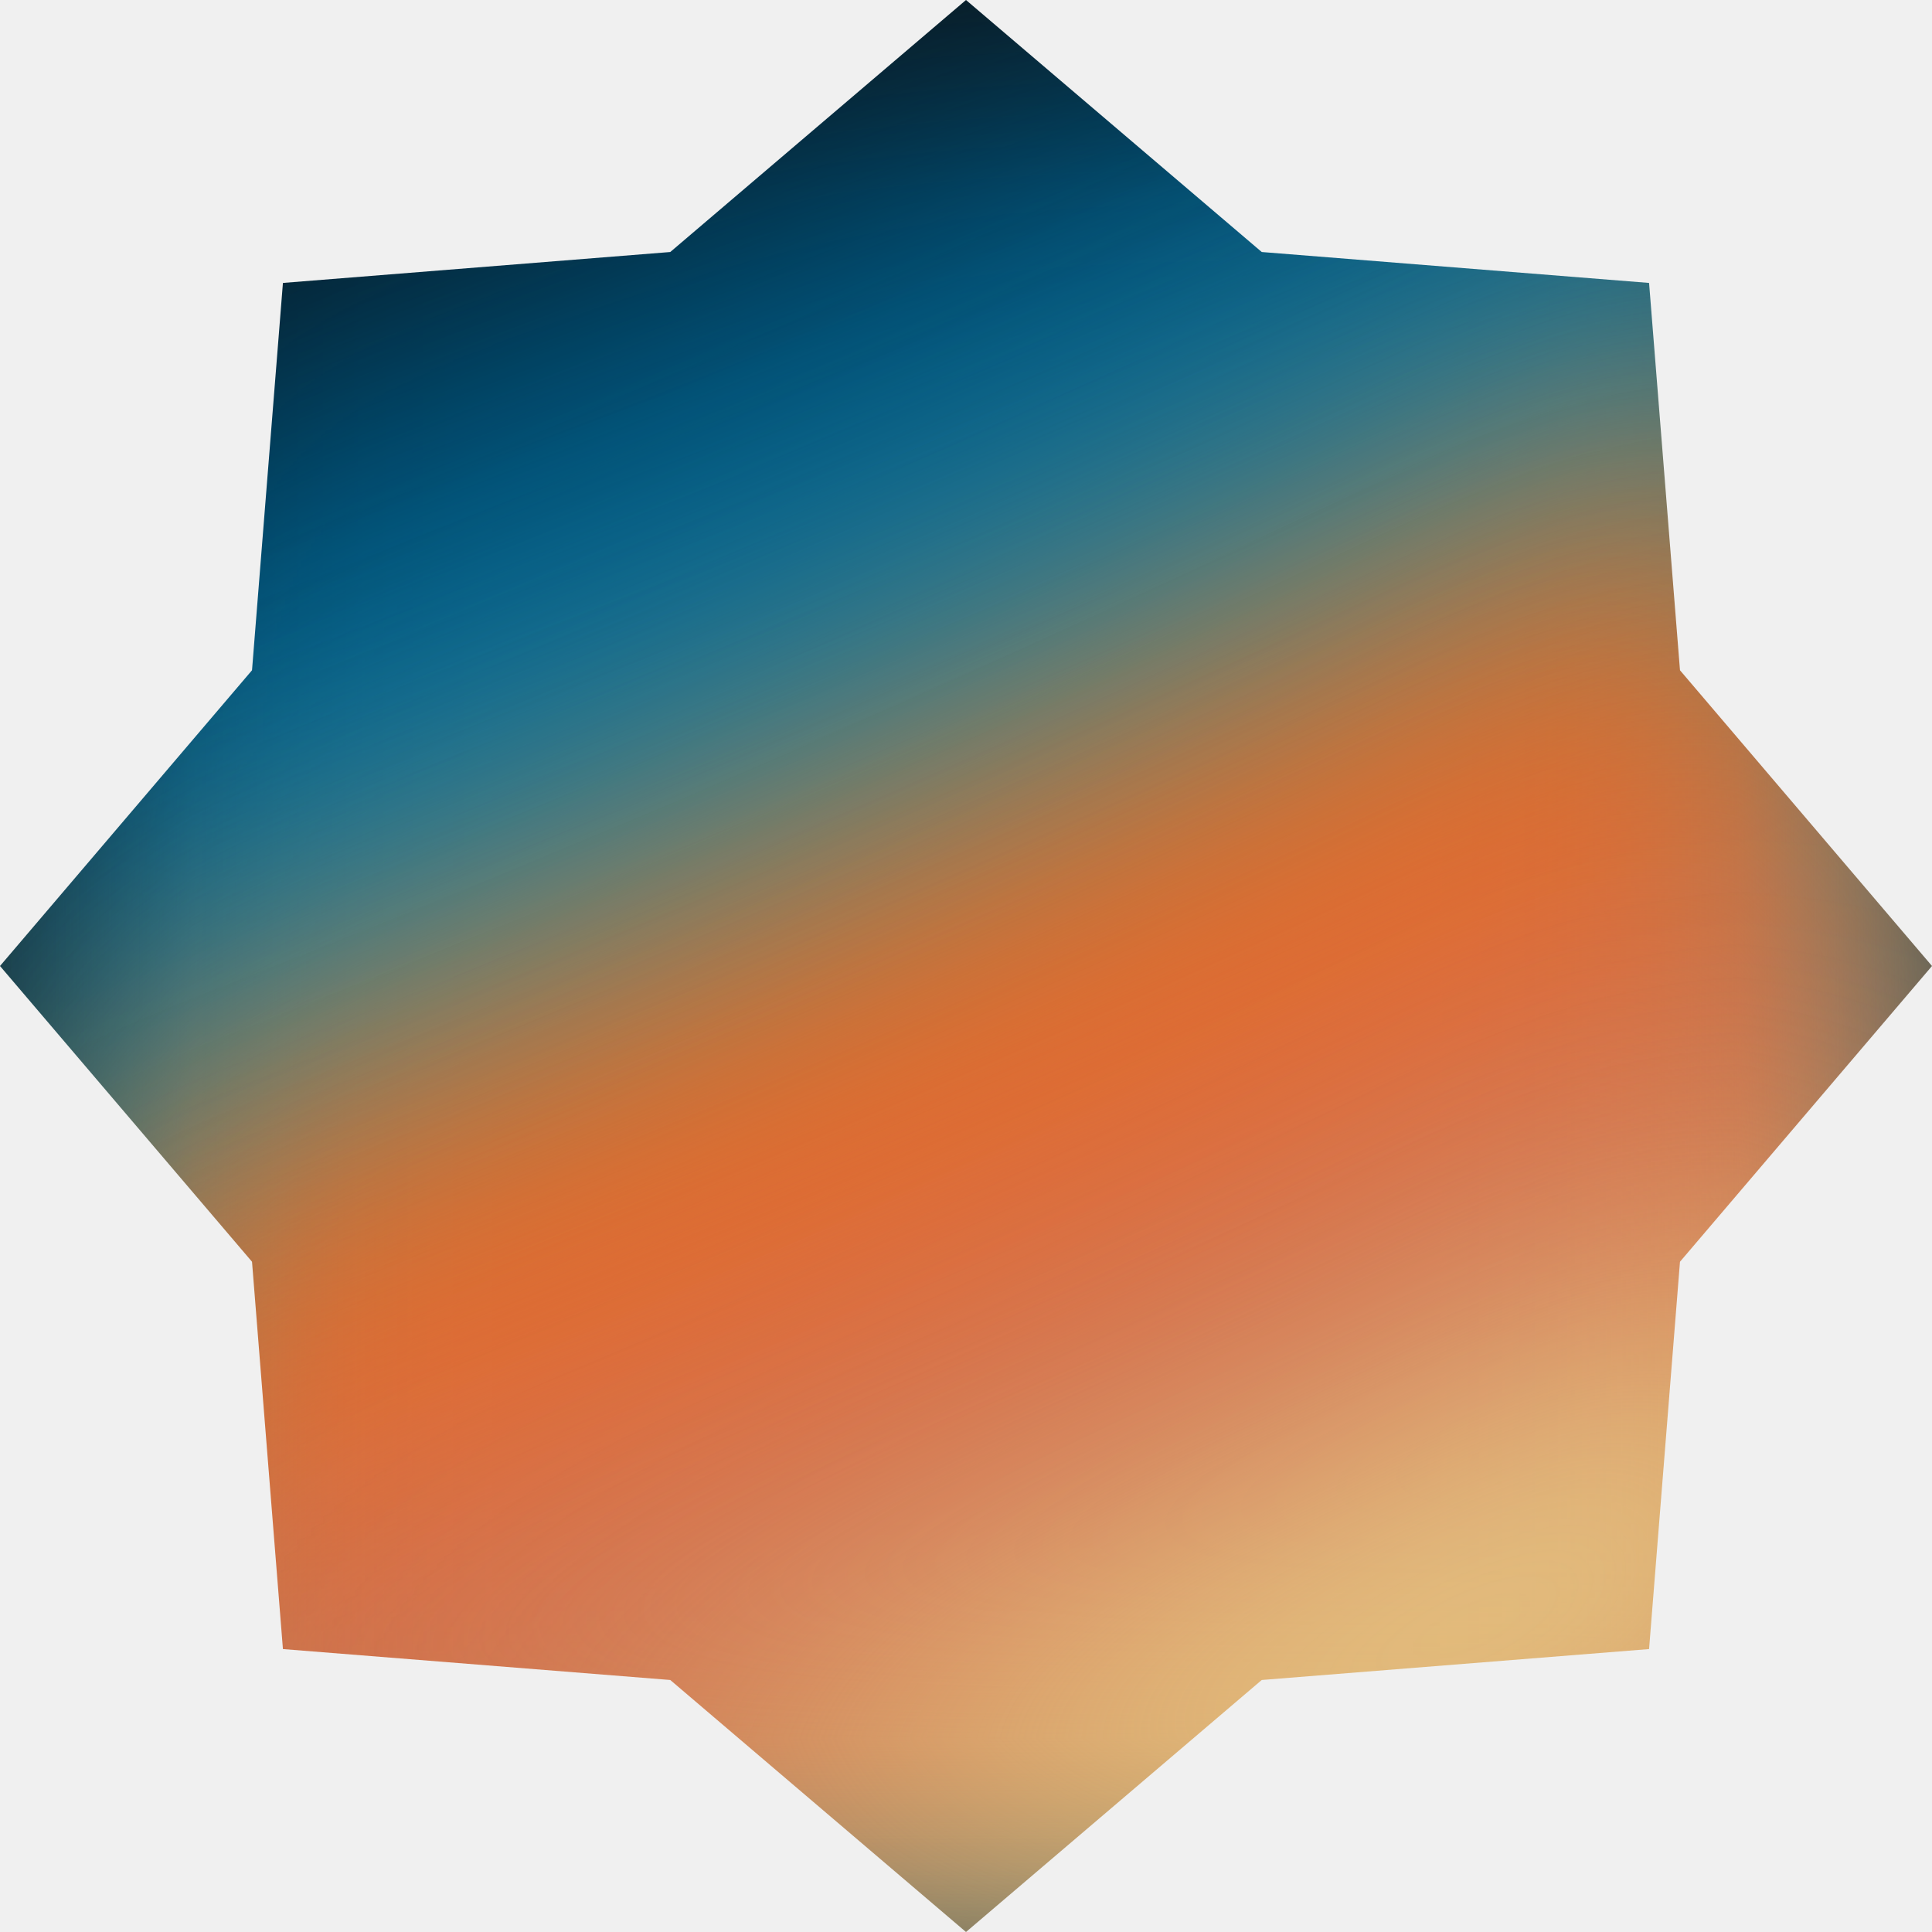
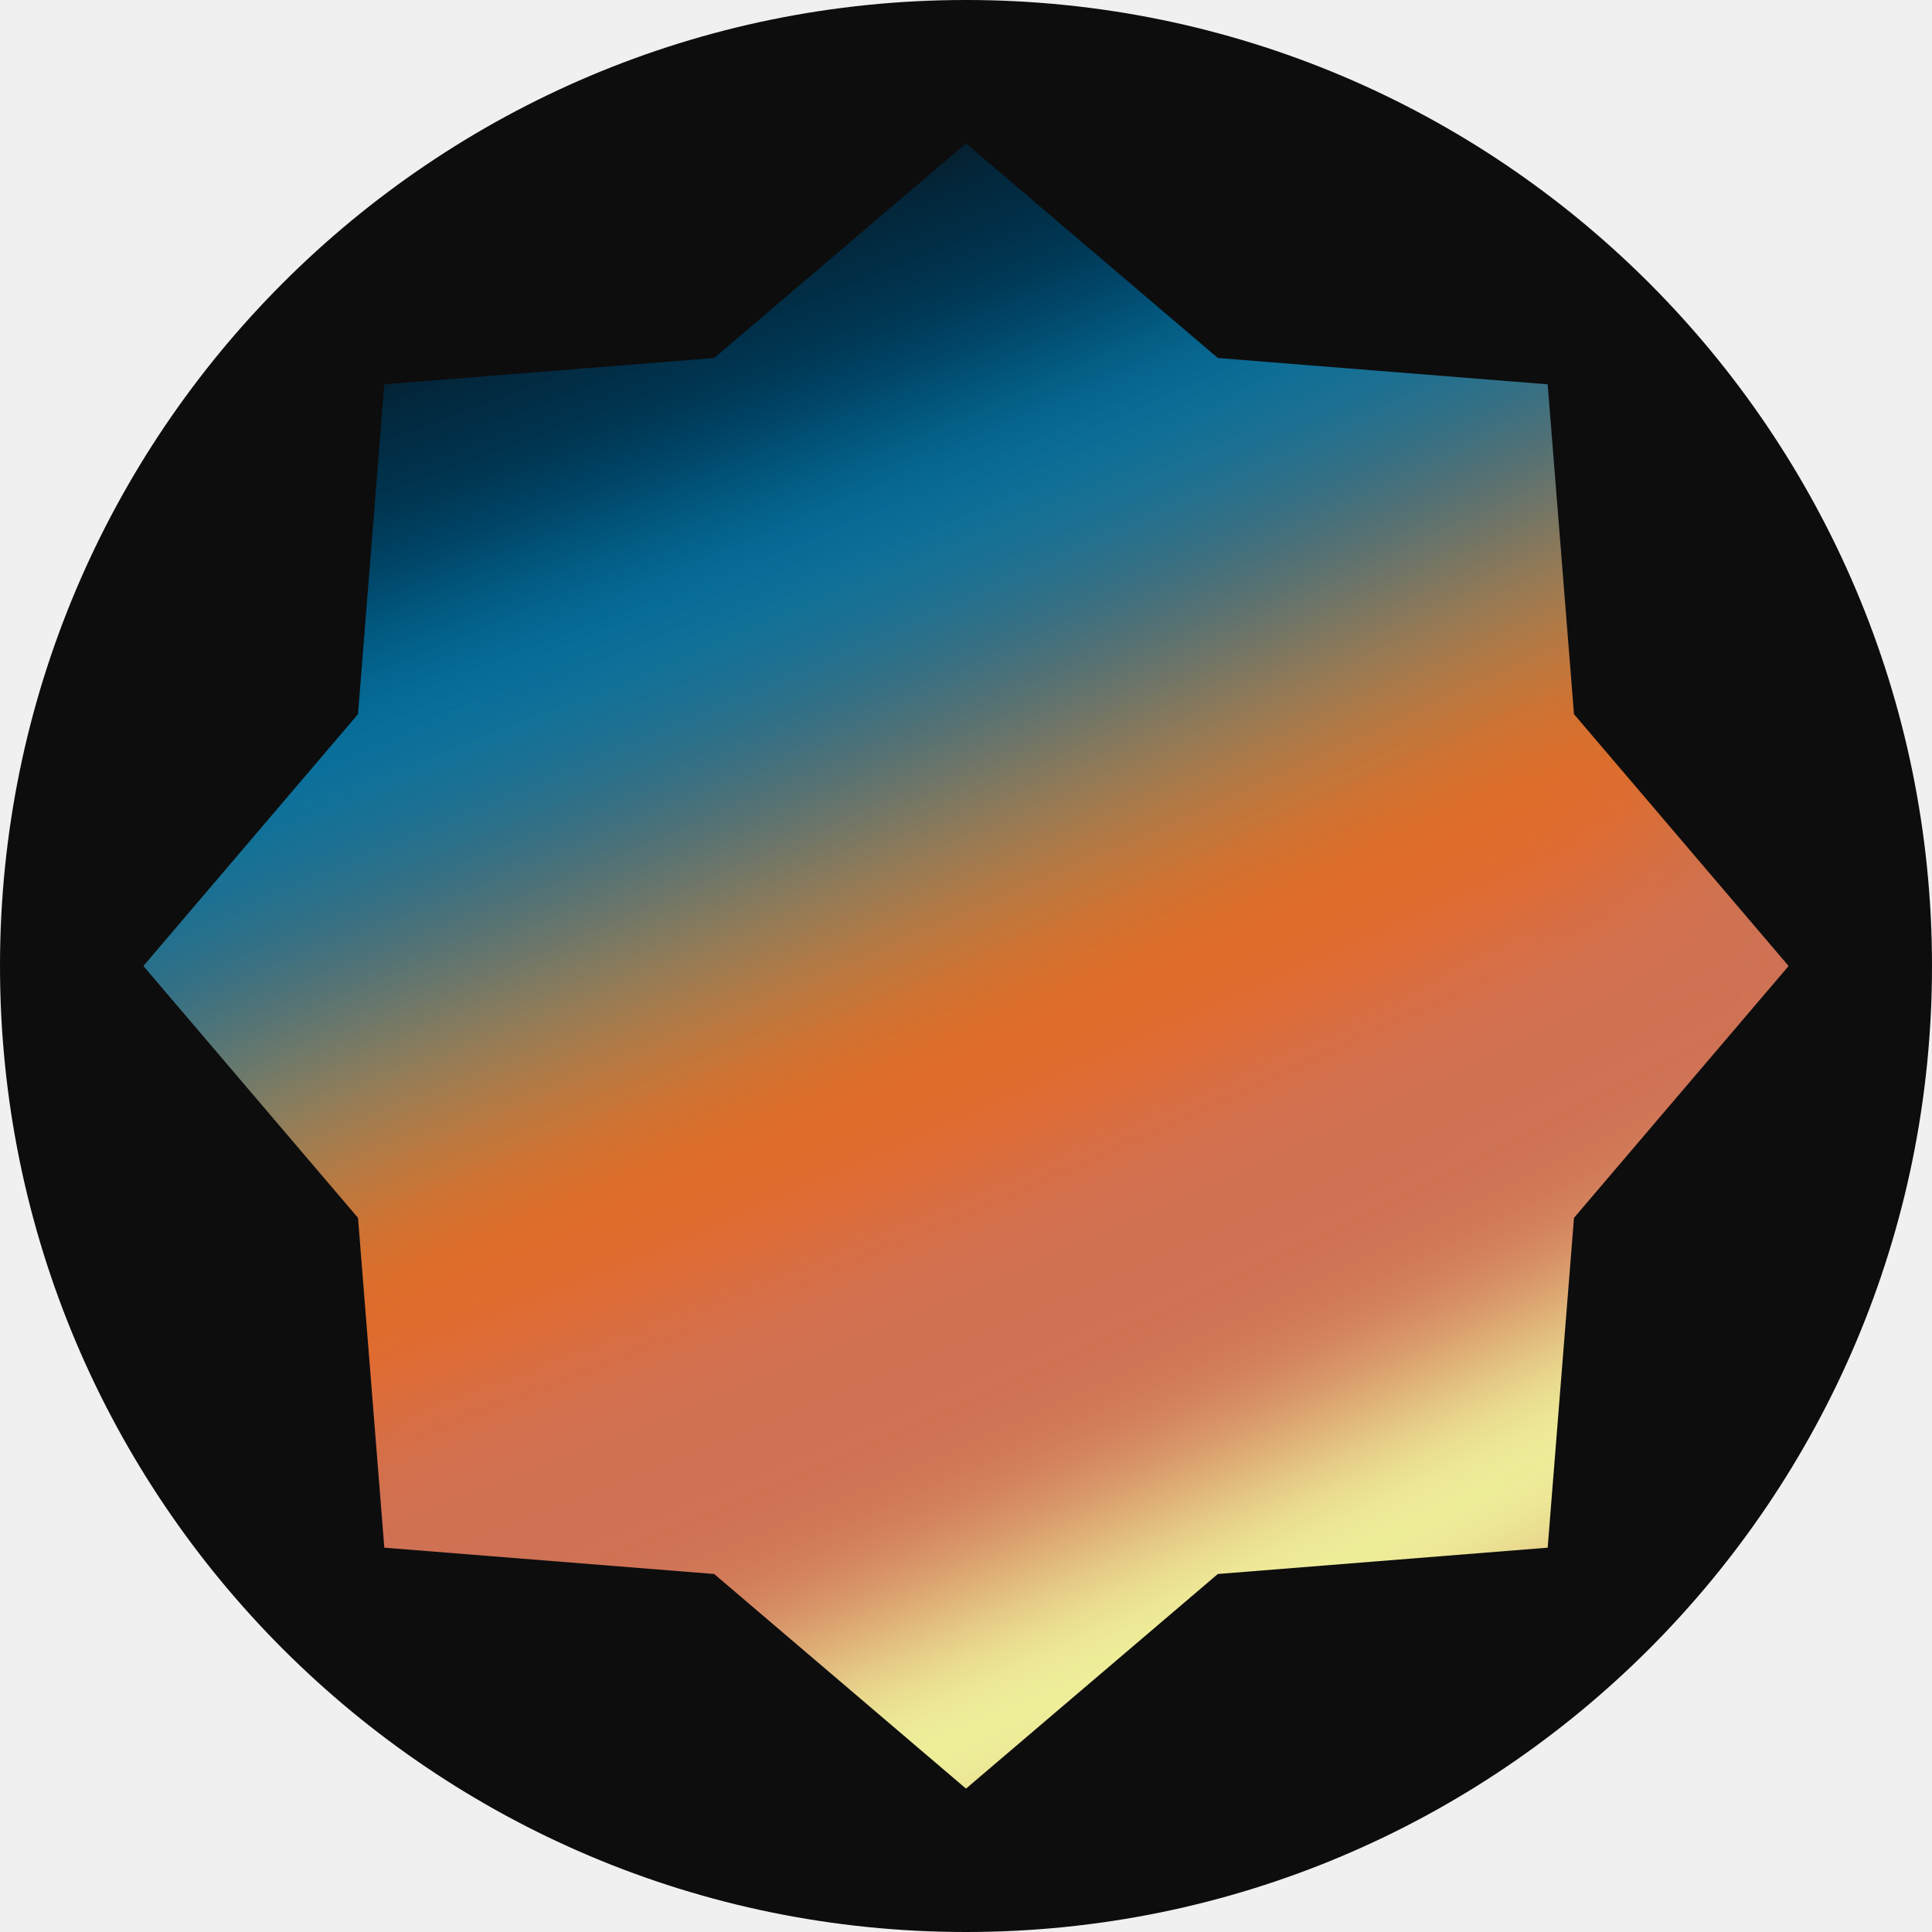
- <svg xmlns="http://www.w3.org/2000/svg" width="90" height="90" viewBox="0 0 90 90" fill="none">
-   <g clip-path="url(#clip0_2540_6134)">
-     <mask id="mask0_2540_6134" style="mask-type:alpha" maskUnits="userSpaceOnUse" x="0" y="0" width="90" height="90">
-       <path d="M45 0L58.777 11.74L76.82 13.18L78.26 31.223L90 45L78.26 58.777L76.82 76.82L58.777 78.26L45 90L31.223 78.26L13.18 76.82L11.74 58.777L0 45L11.74 31.223L13.18 13.18L31.223 11.74L45 0Z" fill="#D9D9D9" />
+ <svg xmlns="http://www.w3.org/2000/svg" width="256" height="256" viewBox="0 0 256 256" fill="none">
+   <g clip-path="url(#clip0_741_46)">
+     <path d="M256 128C256 198.692 198.692 256 128 256C57.307 256 0 198.692 0 128C0 57.307 57.307 0 128 0C198.692 0 256 57.307 256 128Z" fill="#0D0D0E" />
+     <mask id="mask0_741_46" style="mask-type:luminance" maskUnits="userSpaceOnUse" x="19" y="19" width="218" height="218">
+       <path d="M237 19H19V237H237V19Z" fill="white" />
    </mask>
-     <g mask="url(#mask0_2540_6134)">
-       <rect x="-3.702" y="-12.333" width="98.63" height="115.89" fill="#0D0D0E" />
-       <g filter="url(#filter0_f_2540_6134)">
-         <path d="M580.658 -373.072C424.386 -190.183 -16.819 153.717 -531.464 66.201C-354.482 245.742 115.718 409.245 580.658 -373.072Z" fill="#002E48" />
-       </g>
-       <g filter="url(#filter1_f_2540_6134)">
-         <path d="M467.09 -284.22C340.354 -135.881 -17.471 143.044 -434.88 72.034C-291.33 217.672 90.034 350.315 467.09 -284.22Z" fill="#0072A3" />
-       </g>
-       <g filter="url(#filter2_f_2540_6134)">
-         <path d="M467.092 -284.219C340.356 -135.88 -1.867 195.505 -434.878 72.035C-291.328 217.673 98.27 321.228 467.092 -284.219Z" fill="#00C2CE" />
-       </g>
-       <g filter="url(#filter3_f_2540_6134)">
-         <path d="M521.05 -306.709C371.834 -152.831 -25.858 195.398 -487.989 108.058C-342.706 238.86 73.663 310.112 521.05 -306.709Z" fill="#EF6619" />
-       </g>
-       <g filter="url(#filter4_f_2540_6134)">
-         <path d="M467.092 -284.218C340.356 -135.879 8.778 231.104 -434.878 72.036C-294.903 182.921 91.751 301.918 467.092 -284.218Z" fill="#CF7154" />
-       </g>
-       <g filter="url(#filter5_f_2540_6134)">
-         <path d="M467.091 -284.219C340.355 -135.88 27.467 279.643 -434.879 72.035C-242.848 187.032 97.288 226.343 467.091 -284.219Z" fill="#F1F9A0" />
+     <g mask="url(#mask0_741_46)">
+       <mask id="mask1_741_46" style="mask-type:alpha" maskUnits="userSpaceOnUse" x="19" y="19" width="218" height="218">
+         <path d="M128 19L161.37 47.438L205.075 50.925L208.562 94.63L237 128L208.562 161.37L205.075 205.075L161.37 208.562L128 237L94.63 208.562L50.925 205.075L47.438 161.37L19 128L47.438 94.63L50.925 50.925L94.63 47.438L128 19Z" fill="#D9D9D9" />
+       </mask>
+       <g mask="url(#mask1_741_46)">
+         <path d="M248.938 -10.873H10.034V269.838H248.938V-10.873Z" fill="#0D0D0E" />
+         <g filter="url(#filter0_f_741_46)">
+           <path d="M1425.48 -884.663C1046.96 -441.665 -21.738 391.337 -1268.32 179.353C-839.634 614.242 299.295 1010.28 1425.48 -884.663Z" fill="#002E48" />
+         </g>
+         <g filter="url(#filter1_f_741_46)">
+           <path d="M1150.4 -669.443C843.413 -310.133 -23.319 365.485 -1034.38 193.483C-686.666 546.251 237.083 867.541 1150.4 -669.443Z" fill="#0072A3" />
+         </g>
+         <g filter="url(#filter2_f_741_46)">
+           <path d="M1150.4 -669.441C843.418 -310.131 14.477 492.557 -1034.37 193.484C-686.661 546.253 257.032 797.086 1150.4 -669.441Z" fill="#00C2CE" />
+         </g>
+         <g filter="url(#filter3_f_741_46)">
+           <path d="M1281.1 -723.917C919.665 -351.191 -43.632 492.297 -1163.02 280.74C-811.11 597.572 197.428 770.16 1281.1 -723.917Z" fill="#EF6619" />
+         </g>
+         <g filter="url(#filter4_f_741_46)">
+           <path d="M1150.4 -669.438C843.418 -310.128 40.262 578.786 -1034.37 193.487C-695.321 462.076 241.242 750.313 1150.4 -669.438Z" fill="#CF7154" />
+         </g>
+         <g filter="url(#filter5_f_741_46)">
+           <path d="M1150.4 -669.441C843.416 -310.131 85.531 696.358 -1034.37 193.485C-569.232 472.034 254.653 567.254 1150.4 -669.441Z" fill="#F1F9A0" />
+         </g>
      </g>
    </g>
  </g>
  <defs>
-     <filter id="filter0_f_2540_6134" x="-552.554" y="-394.162" width="1154.3" height="630.309" filterUnits="userSpaceOnUse" color-interpolation-filters="sRGB">
+     <filter id="filter0_f_741_46" x="-1289.41" y="-905.753" width="2735.99" height="1466.76" filterUnits="userSpaceOnUse" color-interpolation-filters="sRGB">
      <feFlood flood-opacity="0" result="BackgroundImageFix" />
      <feBlend mode="normal" in="SourceGraphic" in2="BackgroundImageFix" result="shape" />
-       <feGaussianBlur stdDeviation="10.545" result="effect1_foregroundBlur_2540_6134" />
+       <feGaussianBlur stdDeviation="10.545" result="effect1_foregroundBlur_741_46" />
    </filter>
-     <filter id="filter1_f_2540_6134" x="-455.97" y="-305.309" width="944.15" height="519.191" filterUnits="userSpaceOnUse" color-interpolation-filters="sRGB">
+     <filter id="filter1_f_741_46" x="-1055.47" y="-690.533" width="2226.95" height="1197.61" filterUnits="userSpaceOnUse" color-interpolation-filters="sRGB">
      <feFlood flood-opacity="0" result="BackgroundImageFix" />
      <feBlend mode="normal" in="SourceGraphic" in2="BackgroundImageFix" result="shape" />
-       <feGaussianBlur stdDeviation="10.545" result="effect1_foregroundBlur_2540_6134" />
+       <feGaussianBlur stdDeviation="10.545" result="effect1_foregroundBlur_741_46" />
    </filter>
-     <filter id="filter2_f_2540_6134" x="-455.968" y="-305.309" width="944.15" height="510.383" filterUnits="userSpaceOnUse" color-interpolation-filters="sRGB">
+     <filter id="filter2_f_741_46" x="-1055.46" y="-690.531" width="2226.95" height="1176.27" filterUnits="userSpaceOnUse" color-interpolation-filters="sRGB">
      <feFlood flood-opacity="0" result="BackgroundImageFix" />
      <feBlend mode="normal" in="SourceGraphic" in2="BackgroundImageFix" result="shape" />
-       <feGaussianBlur stdDeviation="10.545" result="effect1_foregroundBlur_2540_6134" />
+       <feGaussianBlur stdDeviation="10.545" result="effect1_foregroundBlur_741_46" />
    </filter>
-     <filter id="filter3_f_2540_6134" x="-532.512" y="-351.232" width="1098.09" height="592.711" filterUnits="userSpaceOnUse" color-interpolation-filters="sRGB">
+     <filter id="filter3_f_741_46" x="-1207.54" y="-768.441" width="2533.16" height="1309.03" filterUnits="userSpaceOnUse" color-interpolation-filters="sRGB">
      <feFlood flood-opacity="0" result="BackgroundImageFix" />
      <feBlend mode="normal" in="SourceGraphic" in2="BackgroundImageFix" result="shape" />
-       <feGaussianBlur stdDeviation="22.262" result="effect1_foregroundBlur_2540_6134" />
+       <feGaussianBlur stdDeviation="22.262" result="effect1_foregroundBlur_741_46" />
    </filter>
-     <filter id="filter4_f_2540_6134" x="-455.968" y="-305.308" width="944.15" height="489.77" filterUnits="userSpaceOnUse" color-interpolation-filters="sRGB">
+     <filter id="filter4_f_741_46" x="-1055.46" y="-690.528" width="2226.95" height="1126.34" filterUnits="userSpaceOnUse" color-interpolation-filters="sRGB">
      <feFlood flood-opacity="0" result="BackgroundImageFix" />
      <feBlend mode="normal" in="SourceGraphic" in2="BackgroundImageFix" result="shape" />
-       <feGaussianBlur stdDeviation="10.545" result="effect1_foregroundBlur_2540_6134" />
+       <feGaussianBlur stdDeviation="10.545" result="effect1_foregroundBlur_741_46" />
    </filter>
-     <filter id="filter5_f_2540_6134" x="-455.969" y="-305.308" width="944.15" height="471.083" filterUnits="userSpaceOnUse" color-interpolation-filters="sRGB">
+     <filter id="filter5_f_741_46" x="-1055.46" y="-690.531" width="2226.95" height="1081.08" filterUnits="userSpaceOnUse" color-interpolation-filters="sRGB">
      <feFlood flood-opacity="0" result="BackgroundImageFix" />
      <feBlend mode="normal" in="SourceGraphic" in2="BackgroundImageFix" result="shape" />
-       <feGaussianBlur stdDeviation="10.545" result="effect1_foregroundBlur_2540_6134" />
+       <feGaussianBlur stdDeviation="10.545" result="effect1_foregroundBlur_741_46" />
    </filter>
-     <clipPath id="clip0_2540_6134">
-       <rect width="90" height="90" fill="white" />
+     <clipPath id="clip0_741_46">
+       <rect width="256" height="256" fill="white" />
    </clipPath>
  </defs>
</svg>
